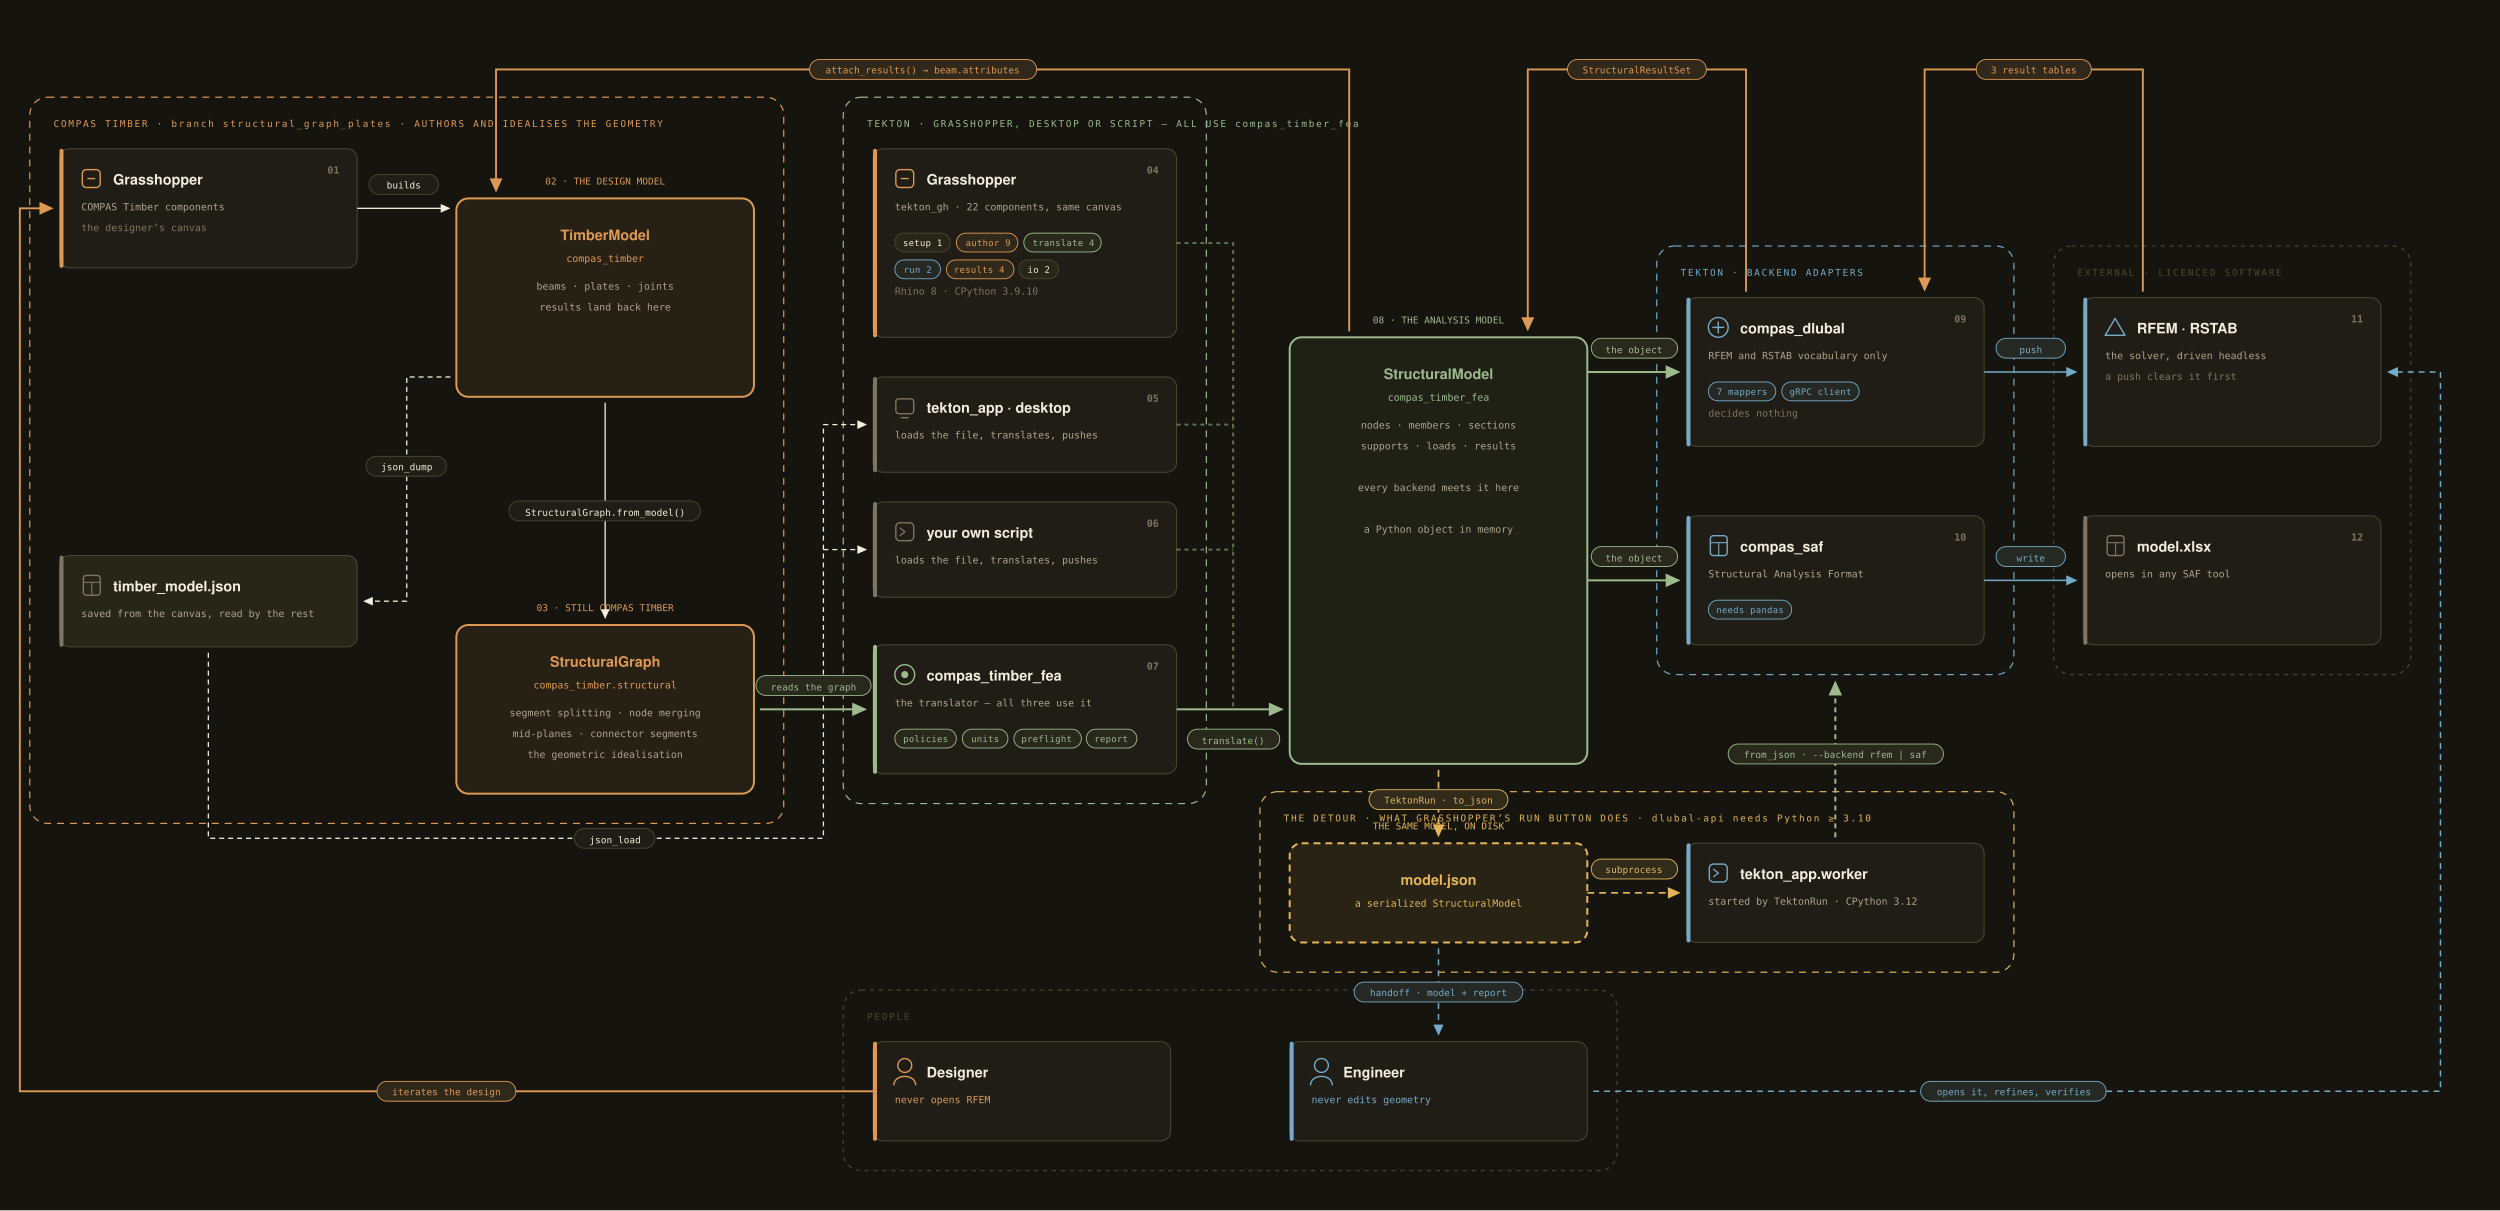
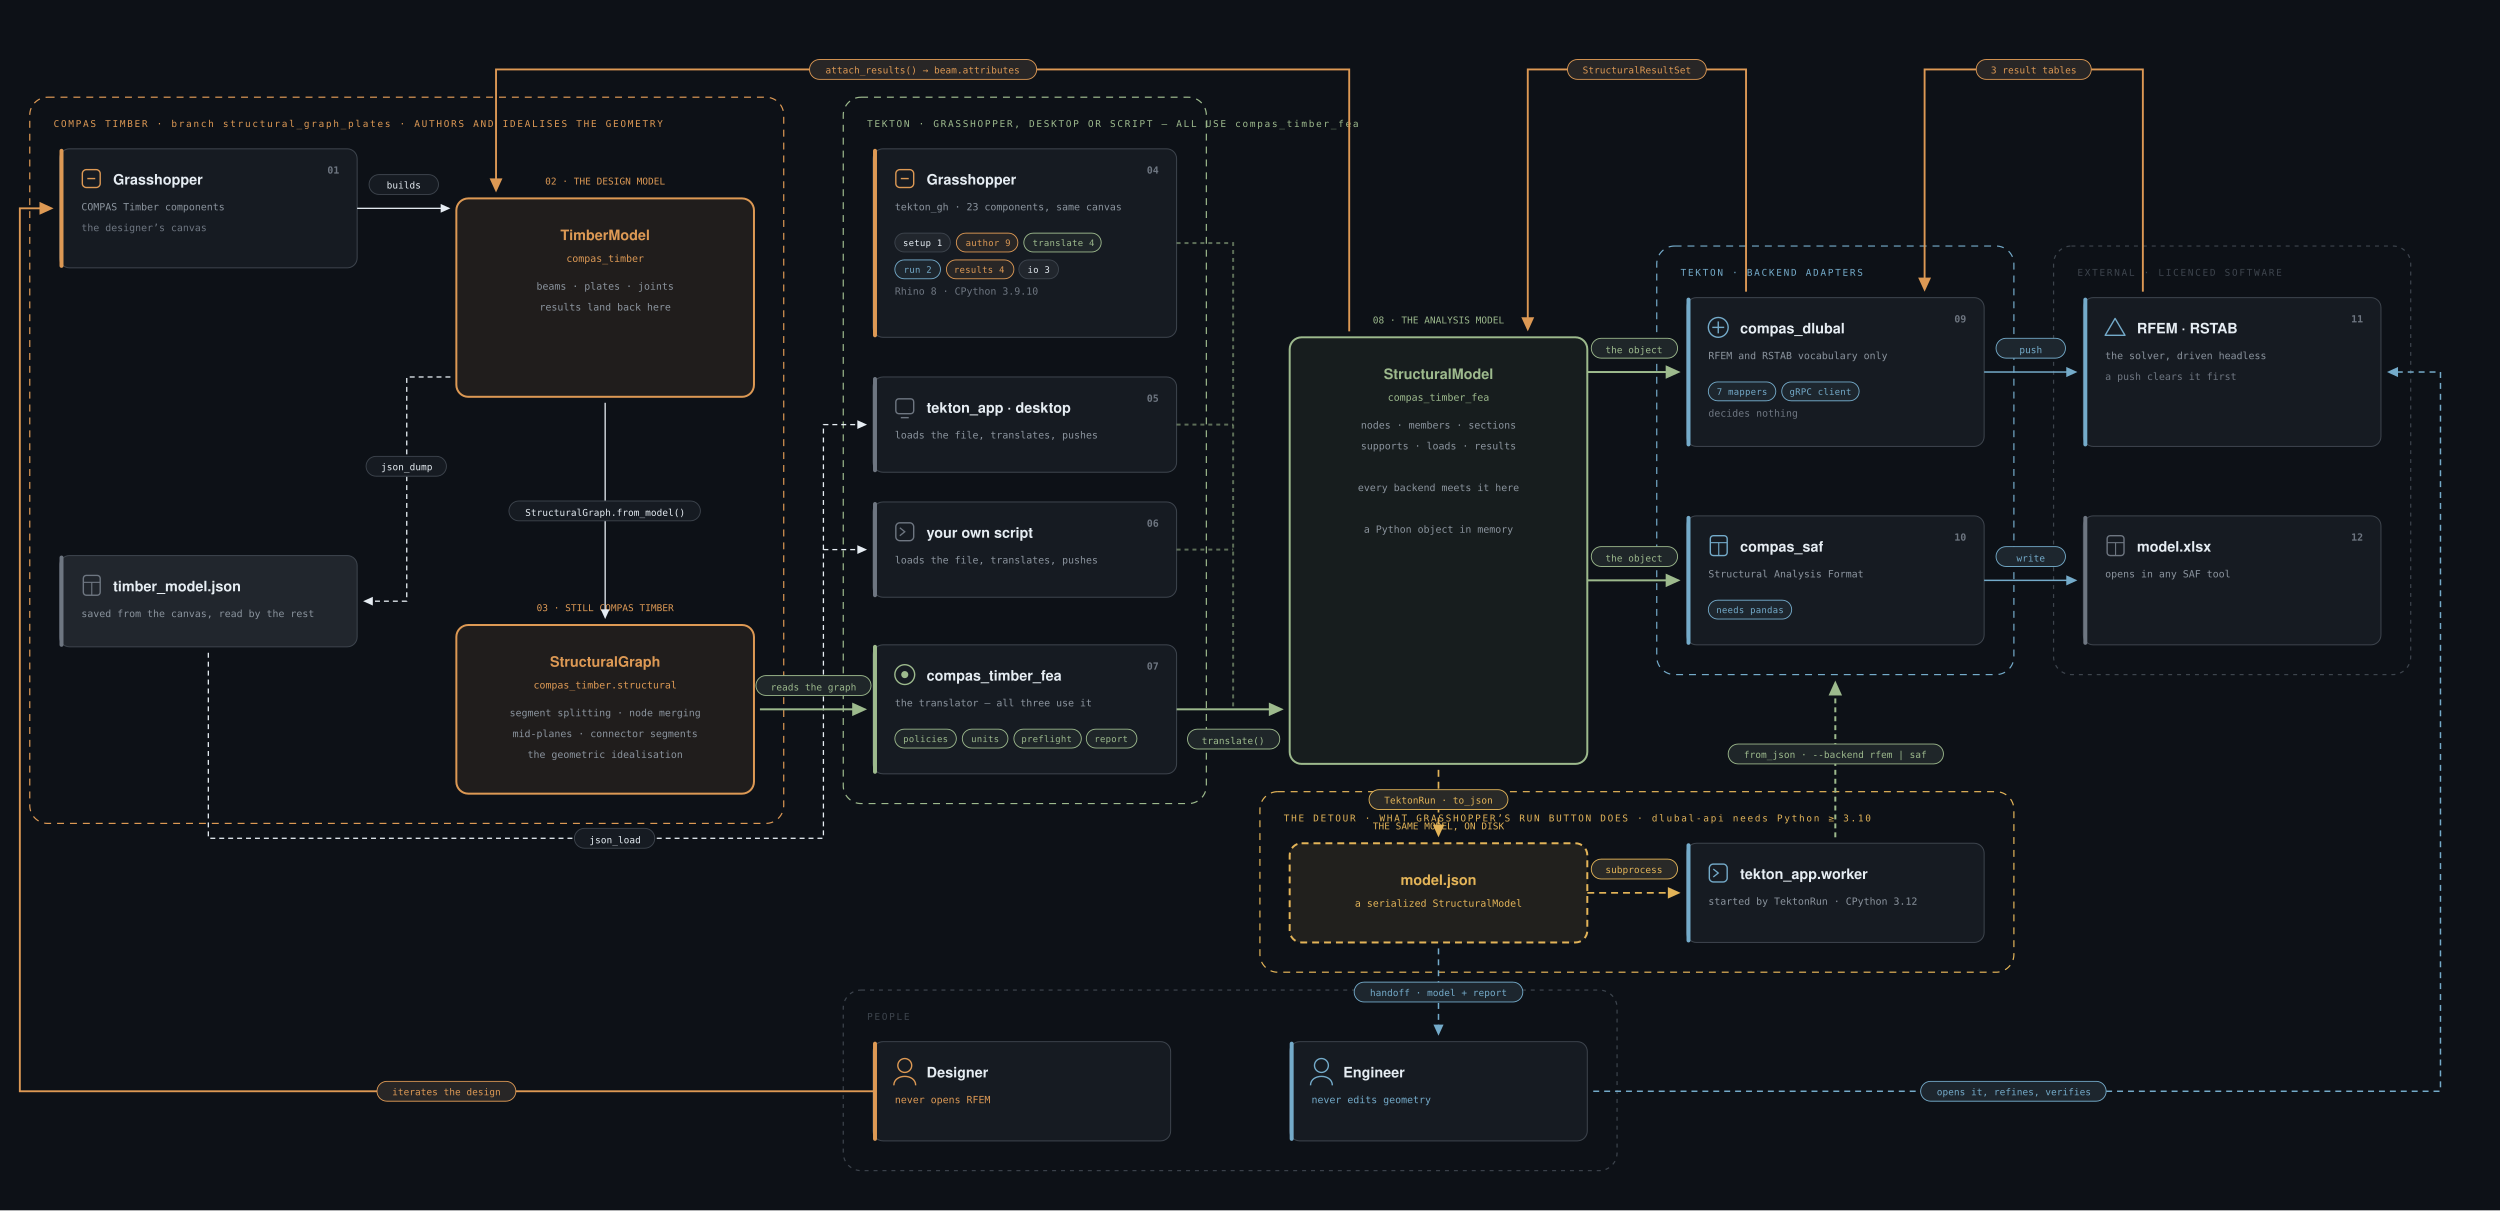
- <svg xmlns="http://www.w3.org/2000/svg" viewBox="0 0 2520 1220" role="img" aria-label="Tekton system map. COMPAS Timber authors the TimberModel and builds the StructuralGraph that idealises the geometry; neither is part of Tekton. Tekton reads that graph and translates it into the neutral StructuralModel, driven identically from Grasshopper, the desktop application or a plain script. From there the model object reaches the Dlubal and SAF adapters directly; only Grasshopper serializes it to JSON so a worker subprocess can call the same adapters. Results return to the neutral model and are attached onto the beams." fill="#f2eddf">
-   <rect x="0" y="0" width="2520" height="1220" fill="#15140e" />
+ <svg xmlns="http://www.w3.org/2000/svg" viewBox="0 0 2520 1220" role="img" aria-label="Tekton system map. COMPAS Timber authors the TimberModel and builds the StructuralGraph that idealises the geometry; neither is part of Tekton. Tekton reads that graph and translates it into the neutral StructuralModel, driven identically from Grasshopper, the desktop application or a plain script. From there the model object reaches the Dlubal and SAF adapters directly; only Grasshopper serializes it to JSON so a worker subprocess can call the same adapters. Results return to the neutral model and are attached onto the beams." fill="#e6edf3">
+   <rect x="0" y="0" width="2520" height="1220" fill="#0d1117" />
  <rect x="30" y="98" width="760" height="732" rx="18" fill="none" stroke="#dd9954" stroke-width="1.2" stroke-dasharray="7 6" />
  <text font-family="IBM Plex Mono, Menlo, monospace" font-size="9.5" letter-spacing="1.7" fill="#dd9954" x="54" y="128">COMPAS TIMBER · branch structural_graph_plates · AUTHORS AND IDEALISES THE GEOMETRY</text>
  <rect x="850" y="98" width="366" height="712" rx="18" fill="none" stroke="#9dba8d" stroke-width="1.2" stroke-dasharray="7 6" />
  <text font-family="IBM Plex Mono, Menlo, monospace" font-size="9.5" letter-spacing="1.7" fill="#9dba8d" x="874" y="128">TEKTON · GRASSHOPPER, DESKTOP OR SCRIPT — ALL USE compas_timber_fea</text>
  <rect x="1670" y="248" width="360" height="432" rx="18" fill="none" stroke="#74abca" stroke-width="1.2" stroke-dasharray="7 6" />
  <text font-family="IBM Plex Mono, Menlo, monospace" font-size="9.5" letter-spacing="1.7" fill="#74abca" x="1694" y="278">TEKTON · BACKEND ADAPTERS</text>
  <rect x="1270" y="798" width="760" height="182" rx="18" fill="none" stroke="#e3b458" stroke-width="1.2" stroke-dasharray="7 6" />
  <text font-family="IBM Plex Mono, Menlo, monospace" font-size="9.5" letter-spacing="1.7" fill="#e3b458" x="1294" y="828">THE DETOUR · WHAT GRASSHOPPER’S RUN BUTTON DOES · dlubal-api needs Python ≥ 3.10</text>
-   <rect x="2070" y="248" width="360" height="432" rx="18" fill="none" stroke="#4b4634" stroke-width="1.2" stroke-dasharray="4 5" />
-   <text font-family="IBM Plex Mono, Menlo, monospace" font-size="9.5" letter-spacing="1.7" fill="#4b4634" x="2094" y="278">EXTERNAL · LICENCED SOFTWARE</text>
-   <rect x="850" y="998" width="780" height="182" rx="18" fill="none" stroke="#4b4634" stroke-width="1.2" stroke-dasharray="4 5" />
-   <text font-family="IBM Plex Mono, Menlo, monospace" font-size="9.5" letter-spacing="1.7" fill="#4b4634" x="874" y="1028">PEOPLE</text>
+   <rect x="2070" y="248" width="360" height="432" rx="18" fill="none" stroke="#3d444d" stroke-width="1.2" stroke-dasharray="4 5" />
+   <text font-family="IBM Plex Mono, Menlo, monospace" font-size="9.5" letter-spacing="1.7" fill="#3d444d" x="2094" y="278">EXTERNAL · LICENCED SOFTWARE</text>
+   <rect x="850" y="998" width="780" height="182" rx="18" fill="none" stroke="#3d444d" stroke-width="1.2" stroke-dasharray="4 5" />
+   <text font-family="IBM Plex Mono, Menlo, monospace" font-size="9.5" letter-spacing="1.7" fill="#3d444d" x="874" y="1028">PEOPLE</text>
  <g>
    <rect x="460" y="200" width="300" height="200" rx="12" fill="#dd995418" stroke="#dd9954" stroke-width="2" />
    <text font-family="IBM Plex Mono, Menlo, monospace" font-size="9.5" letter-spacing=".04" x="610" y="186" text-anchor="middle" fill="#dd9954">02 · THE DESIGN MODEL</text>
    <text font-family="Public Sans, Helvetica, Arial, sans-serif" font-size="14.5" font-weight="700" x="610" y="242" text-anchor="middle" fill="#dd9954">TimberModel</text>
    <text font-family="IBM Plex Mono, Menlo, monospace" font-size="10" fill="#dd9954" x="610" y="264" text-anchor="middle">compas_timber</text>
-     <text font-family="IBM Plex Mono, Menlo, monospace" font-size="10" fill="#ada48d" x="610" y="292" text-anchor="middle">beams · plates · joints</text>
-     <text font-family="IBM Plex Mono, Menlo, monospace" font-size="10" fill="#ada48d" x="610" y="313" text-anchor="middle">results land back here</text>
+     <text font-family="IBM Plex Mono, Menlo, monospace" font-size="10" fill="#8b949e" x="610" y="292" text-anchor="middle">beams · plates · joints</text>
+     <text font-family="IBM Plex Mono, Menlo, monospace" font-size="10" fill="#8b949e" x="610" y="313" text-anchor="middle">results land back here</text>
  </g>
  <g>
    <rect x="460" y="630" width="300" height="170" rx="12" fill="#dd995418" stroke="#dd9954" stroke-width="2" />
    <text font-family="IBM Plex Mono, Menlo, monospace" font-size="9.5" letter-spacing=".04" x="610" y="616" text-anchor="middle" fill="#dd9954">03 · STILL COMPAS TIMBER</text>
    <text font-family="Public Sans, Helvetica, Arial, sans-serif" font-size="14.5" font-weight="700" x="610" y="672" text-anchor="middle" fill="#dd9954">StructuralGraph</text>
    <text font-family="IBM Plex Mono, Menlo, monospace" font-size="10" fill="#dd9954" x="610" y="694" text-anchor="middle">compas_timber.structural</text>
-     <text font-family="IBM Plex Mono, Menlo, monospace" font-size="10" fill="#ada48d" x="610" y="722" text-anchor="middle">segment splitting · node merging</text>
-     <text font-family="IBM Plex Mono, Menlo, monospace" font-size="10" fill="#ada48d" x="610" y="743" text-anchor="middle">mid-planes · connector segments</text>
-     <text font-family="IBM Plex Mono, Menlo, monospace" font-size="10" fill="#ada48d" x="610" y="764" text-anchor="middle">the geometric idealisation</text>
+     <text font-family="IBM Plex Mono, Menlo, monospace" font-size="10" fill="#8b949e" x="610" y="722" text-anchor="middle">segment splitting · node merging</text>
+     <text font-family="IBM Plex Mono, Menlo, monospace" font-size="10" fill="#8b949e" x="610" y="743" text-anchor="middle">mid-planes · connector segments</text>
+     <text font-family="IBM Plex Mono, Menlo, monospace" font-size="10" fill="#8b949e" x="610" y="764" text-anchor="middle">the geometric idealisation</text>
  </g>
  <g>
    <rect x="1300" y="340" width="300" height="430" rx="12" fill="#9dba8d12" stroke="#9dba8d" stroke-width="2" />
    <text font-family="IBM Plex Mono, Menlo, monospace" font-size="9.5" letter-spacing=".04" x="1450" y="326" text-anchor="middle" fill="#9dba8d">08 · THE ANALYSIS MODEL</text>
    <text font-family="Public Sans, Helvetica, Arial, sans-serif" font-size="14.5" font-weight="700" x="1450" y="382" text-anchor="middle" fill="#9dba8d">StructuralModel</text>
    <text font-family="IBM Plex Mono, Menlo, monospace" font-size="10" fill="#9dba8d" x="1450" y="404" text-anchor="middle">compas_timber_fea</text>
-     <text font-family="IBM Plex Mono, Menlo, monospace" font-size="10" fill="#ada48d" x="1450" y="432" text-anchor="middle">nodes · members · sections</text>
-     <text font-family="IBM Plex Mono, Menlo, monospace" font-size="10" fill="#ada48d" x="1450" y="453" text-anchor="middle">supports · loads · results</text>
-     <text font-family="IBM Plex Mono, Menlo, monospace" font-size="10" fill="#ada48d" x="1450" y="474" text-anchor="middle" />
-     <text font-family="IBM Plex Mono, Menlo, monospace" font-size="10" fill="#ada48d" x="1450" y="495" text-anchor="middle">every backend meets it here</text>
-     <text font-family="IBM Plex Mono, Menlo, monospace" font-size="10" fill="#ada48d" x="1450" y="516" text-anchor="middle" />
-     <text font-family="IBM Plex Mono, Menlo, monospace" font-size="10" fill="#ada48d" x="1450" y="537" text-anchor="middle">a Python object in memory</text>
+     <text font-family="IBM Plex Mono, Menlo, monospace" font-size="10" fill="#8b949e" x="1450" y="432" text-anchor="middle">nodes · members · sections</text>
+     <text font-family="IBM Plex Mono, Menlo, monospace" font-size="10" fill="#8b949e" x="1450" y="453" text-anchor="middle">supports · loads · results</text>
+     <text font-family="IBM Plex Mono, Menlo, monospace" font-size="10" fill="#8b949e" x="1450" y="474" text-anchor="middle" />
+     <text font-family="IBM Plex Mono, Menlo, monospace" font-size="10" fill="#8b949e" x="1450" y="495" text-anchor="middle">every backend meets it here</text>
+     <text font-family="IBM Plex Mono, Menlo, monospace" font-size="10" fill="#8b949e" x="1450" y="516" text-anchor="middle" />
+     <text font-family="IBM Plex Mono, Menlo, monospace" font-size="10" fill="#8b949e" x="1450" y="537" text-anchor="middle">a Python object in memory</text>
  </g>
  <g>
    <rect x="1300" y="850" width="300" height="100" rx="12" fill="#e3b45818" stroke="#e3b458" stroke-width="2" stroke-dasharray="7 5" />
    <text font-family="IBM Plex Mono, Menlo, monospace" font-size="9.5" letter-spacing=".04" x="1450" y="836" text-anchor="middle" fill="#e3b458">THE SAME MODEL, ON DISK</text>
    <text font-family="Public Sans, Helvetica, Arial, sans-serif" font-size="14.5" font-weight="700" x="1450" y="892" text-anchor="middle" fill="#e3b458">model.json</text>
    <text font-family="IBM Plex Mono, Menlo, monospace" font-size="10" fill="#e3b458" x="1450" y="914" text-anchor="middle">a serialized StructuralModel</text>
  </g>
  <g>
-     <rect x="60" y="150" width="300" height="120" rx="10" fill="#1f1d16" stroke="#4b4634" stroke-width="1" />
+     <rect x="60" y="150" width="300" height="120" rx="10" fill="#161b22" stroke="#3d444d" stroke-width="1" />
    <rect x="60" y="150" width="4" height="120" rx="2" fill="#dd9954" />
    <rect x="83" y="171" width="18" height="18" rx="4" fill="none" stroke="#dd9954" stroke-width="1.4" />
    <path d="M88 180 L96 180" stroke="#dd9954" stroke-width="1.4" />
    <text font-family="Public Sans, Helvetica, Arial, sans-serif" font-size="14.5" font-weight="700" x="114" y="186">Grasshopper</text>
-     <text font-family="IBM Plex Mono, Menlo, monospace" font-size="10" font-weight="600" fill="#7d7561" x="342" y="175" text-anchor="end">01</text>
-     <text font-family="IBM Plex Mono, Menlo, monospace" font-size="10" fill="#ada48d" x="82" y="212">COMPAS Timber components</text>
-     <text font-family="IBM Plex Mono, Menlo, monospace" font-size="10" fill="#7d7561" x="82" y="233">the designer’s canvas</text>
-   </g>
-   <g>
-     <rect x="60" y="560" width="300" height="92" rx="10" fill="#282619" stroke="#4b4634" stroke-width="1" />
-     <rect x="60" y="560" width="4" height="92" rx="2" fill="#7d7561" />
-     <rect x="84" y="580" width="17" height="20" rx="3" fill="none" stroke="#7d7561" stroke-width="1.4" />
-     <path d="M84 587 L101 587 M92.5 587 L92.5 600" stroke="#7d7561" stroke-width="1.1" />
+     <text font-family="IBM Plex Mono, Menlo, monospace" font-size="10" font-weight="600" fill="#6e7681" x="342" y="175" text-anchor="end">01</text>
+     <text font-family="IBM Plex Mono, Menlo, monospace" font-size="10" fill="#8b949e" x="82" y="212">COMPAS Timber components</text>
+     <text font-family="IBM Plex Mono, Menlo, monospace" font-size="10" fill="#6e7681" x="82" y="233">the designer’s canvas</text>
+   </g>
+   <g>
+     <rect x="60" y="560" width="300" height="92" rx="10" fill="#21262d" stroke="#3d444d" stroke-width="1" />
+     <rect x="60" y="560" width="4" height="92" rx="2" fill="#6e7681" />
+     <rect x="84" y="580" width="17" height="20" rx="3" fill="none" stroke="#6e7681" stroke-width="1.4" />
+     <path d="M84 587 L101 587 M92.5 587 L92.5 600" stroke="#6e7681" stroke-width="1.1" />
    <text font-family="Public Sans, Helvetica, Arial, sans-serif" font-size="14.5" font-weight="700" x="114" y="596">timber_model.json</text>
-     <text font-family="IBM Plex Mono, Menlo, monospace" font-size="10" fill="#ada48d" x="82" y="622">saved from the canvas, read by the rest</text>
-   </g>
-   <g>
-     <rect x="880" y="150" width="306" height="190" rx="10" fill="#1f1d16" stroke="#4b4634" stroke-width="1" />
+     <text font-family="IBM Plex Mono, Menlo, monospace" font-size="10" fill="#8b949e" x="82" y="622">saved from the canvas, read by the rest</text>
+   </g>
+   <g>
+     <rect x="880" y="150" width="306" height="190" rx="10" fill="#161b22" stroke="#3d444d" stroke-width="1" />
    <rect x="880" y="150" width="4" height="190" rx="2" fill="#dd9954" />
    <rect x="903" y="171" width="18" height="18" rx="4" fill="none" stroke="#dd9954" stroke-width="1.4" />
    <path d="M908 180 L916 180" stroke="#dd9954" stroke-width="1.4" />
    <text font-family="Public Sans, Helvetica, Arial, sans-serif" font-size="14.5" font-weight="700" x="934" y="186">Grasshopper</text>
-     <text font-family="IBM Plex Mono, Menlo, monospace" font-size="10" font-weight="600" fill="#7d7561" x="1168" y="175" text-anchor="end">04</text>
-     <text font-family="IBM Plex Mono, Menlo, monospace" font-size="10" fill="#ada48d" x="902" y="212">tekton_gh · 22 components, same canvas</text>
-     <rect x="902" y="235" width="56" height="19" rx="9.5" fill="#1f1d16" />
-     <rect x="902" y="235" width="56" height="19" rx="9.5" fill="#282619" stroke="#4b4634" stroke-width=".9" />
-     <text font-family="IBM Plex Mono, Menlo, monospace" font-size="9" letter-spacing=".27" x="930" y="248" text-anchor="middle" fill="#f2eddf">setup 1</text>
-     <rect x="964" y="235" width="62" height="19" rx="9.5" fill="#1f1d16" />
+     <text font-family="IBM Plex Mono, Menlo, monospace" font-size="10" font-weight="600" fill="#6e7681" x="1168" y="175" text-anchor="end">04</text>
+     <text font-family="IBM Plex Mono, Menlo, monospace" font-size="10" fill="#8b949e" x="902" y="212">tekton_gh · 23 components, same canvas</text>
+     <rect x="902" y="235" width="56" height="19" rx="9.5" fill="#161b22" />
+     <rect x="902" y="235" width="56" height="19" rx="9.5" fill="#21262d" stroke="#3d444d" stroke-width=".9" />
+     <text font-family="IBM Plex Mono, Menlo, monospace" font-size="9" letter-spacing=".27" x="930" y="248" text-anchor="middle" fill="#e6edf3">setup 1</text>
+     <rect x="964" y="235" width="62" height="19" rx="9.5" fill="#161b22" />
    <rect x="964" y="235" width="62" height="19" rx="9.5" fill="#dd995418" stroke="#dd9954" stroke-width=".9" />
    <text font-family="IBM Plex Mono, Menlo, monospace" font-size="9" letter-spacing=".27" x="996" y="248" text-anchor="middle" fill="#dd9954">author 9</text>
-     <rect x="1032" y="235" width="78" height="19" rx="9.5" fill="#1f1d16" />
+     <rect x="1032" y="235" width="78" height="19" rx="9.5" fill="#161b22" />
    <rect x="1032" y="235" width="78" height="19" rx="9.5" fill="#9dba8d12" stroke="#9dba8d" stroke-width=".9" />
    <text font-family="IBM Plex Mono, Menlo, monospace" font-size="9" letter-spacing=".27" x="1072" y="248" text-anchor="middle" fill="#9dba8d">translate 4</text>
-     <rect x="902" y="262" width="46" height="19" rx="9.5" fill="#1f1d16" />
+     <rect x="902" y="262" width="46" height="19" rx="9.5" fill="#161b22" />
    <rect x="902" y="262" width="46" height="19" rx="9.5" fill="#74abca14" stroke="#74abca" stroke-width=".9" />
    <text font-family="IBM Plex Mono, Menlo, monospace" font-size="9" letter-spacing=".27" x="925" y="275" text-anchor="middle" fill="#74abca">run 2</text>
-     <rect x="954" y="262" width="68" height="19" rx="9.5" fill="#1f1d16" />
+     <rect x="954" y="262" width="68" height="19" rx="9.5" fill="#161b22" />
    <rect x="954" y="262" width="68" height="19" rx="9.5" fill="#dd995418" stroke="#dd9954" stroke-width=".9" />
    <text font-family="IBM Plex Mono, Menlo, monospace" font-size="9" letter-spacing=".27" x="987" y="275" text-anchor="middle" fill="#dd9954">results 4</text>
-     <rect x="1027" y="262" width="40" height="19" rx="9.5" fill="#1f1d16" />
-     <rect x="1027" y="262" width="40" height="19" rx="9.5" fill="#282619" stroke="#4b4634" stroke-width=".9" />
-     <text font-family="IBM Plex Mono, Menlo, monospace" font-size="9" letter-spacing=".27" x="1047" y="275" text-anchor="middle" fill="#f2eddf">io 2</text>
-     <text font-family="IBM Plex Mono, Menlo, monospace" font-size="10" fill="#7d7561" x="902" y="297">Rhino 8 · CPython 3.9.10</text>
-   </g>
-   <g>
-     <rect x="880" y="380" width="306" height="96" rx="10" fill="#1f1d16" stroke="#4b4634" stroke-width="1" />
-     <rect x="880" y="380" width="4" height="96" rx="2" fill="#7d7561" />
-     <rect x="903" y="402" width="18" height="15" rx="3" fill="none" stroke="#7d7561" stroke-width="1.4" />
-     <path d="M908 421 L916 421" stroke="#7d7561" stroke-width="1.4" />
+     <rect x="1027" y="262" width="40" height="19" rx="9.5" fill="#161b22" />
+     <rect x="1027" y="262" width="40" height="19" rx="9.5" fill="#21262d" stroke="#3d444d" stroke-width=".9" />
+     <text font-family="IBM Plex Mono, Menlo, monospace" font-size="9" letter-spacing=".27" x="1047" y="275" text-anchor="middle" fill="#e6edf3">io 3</text>
+     <text font-family="IBM Plex Mono, Menlo, monospace" font-size="10" fill="#6e7681" x="902" y="297">Rhino 8 · CPython 3.9.10</text>
+   </g>
+   <g>
+     <rect x="880" y="380" width="306" height="96" rx="10" fill="#161b22" stroke="#3d444d" stroke-width="1" />
+     <rect x="880" y="380" width="4" height="96" rx="2" fill="#6e7681" />
+     <rect x="903" y="402" width="18" height="15" rx="3" fill="none" stroke="#6e7681" stroke-width="1.4" />
+     <path d="M908 421 L916 421" stroke="#6e7681" stroke-width="1.4" />
    <text font-family="Public Sans, Helvetica, Arial, sans-serif" font-size="14.5" font-weight="700" x="934" y="416">tekton_app · desktop</text>
-     <text font-family="IBM Plex Mono, Menlo, monospace" font-size="10" font-weight="600" fill="#7d7561" x="1168" y="405" text-anchor="end">05</text>
-     <text font-family="IBM Plex Mono, Menlo, monospace" font-size="10" fill="#ada48d" x="902" y="442">loads the file, translates, pushes</text>
-   </g>
-   <g>
-     <rect x="880" y="506" width="306" height="96" rx="10" fill="#1f1d16" stroke="#4b4634" stroke-width="1" />
-     <rect x="880" y="506" width="4" height="96" rx="2" fill="#7d7561" />
-     <rect x="903" y="527" width="18" height="18" rx="4" fill="none" stroke="#7d7561" stroke-width="1.4" />
-     <path d="M907 532 L912 536 L907 540" fill="none" stroke="#7d7561" stroke-width="1.3" />
+     <text font-family="IBM Plex Mono, Menlo, monospace" font-size="10" font-weight="600" fill="#6e7681" x="1168" y="405" text-anchor="end">05</text>
+     <text font-family="IBM Plex Mono, Menlo, monospace" font-size="10" fill="#8b949e" x="902" y="442">loads the file, translates, pushes</text>
+   </g>
+   <g>
+     <rect x="880" y="506" width="306" height="96" rx="10" fill="#161b22" stroke="#3d444d" stroke-width="1" />
+     <rect x="880" y="506" width="4" height="96" rx="2" fill="#6e7681" />
+     <rect x="903" y="527" width="18" height="18" rx="4" fill="none" stroke="#6e7681" stroke-width="1.4" />
+     <path d="M907 532 L912 536 L907 540" fill="none" stroke="#6e7681" stroke-width="1.3" />
    <text font-family="Public Sans, Helvetica, Arial, sans-serif" font-size="14.5" font-weight="700" x="934" y="542">your own script</text>
-     <text font-family="IBM Plex Mono, Menlo, monospace" font-size="10" font-weight="600" fill="#7d7561" x="1168" y="531" text-anchor="end">06</text>
-     <text font-family="IBM Plex Mono, Menlo, monospace" font-size="10" fill="#ada48d" x="902" y="568">loads the file, translates, pushes</text>
-   </g>
-   <g>
-     <rect x="880" y="650" width="306" height="130" rx="10" fill="#1f1d16" stroke="#4b4634" stroke-width="1" />
+     <text font-family="IBM Plex Mono, Menlo, monospace" font-size="10" font-weight="600" fill="#6e7681" x="1168" y="531" text-anchor="end">06</text>
+     <text font-family="IBM Plex Mono, Menlo, monospace" font-size="10" fill="#8b949e" x="902" y="568">loads the file, translates, pushes</text>
+   </g>
+   <g>
+     <rect x="880" y="650" width="306" height="130" rx="10" fill="#161b22" stroke="#3d444d" stroke-width="1" />
    <rect x="880" y="650" width="4" height="130" rx="2" fill="#9dba8d" />
    <circle cx="912" cy="680" r="10" fill="none" stroke="#9dba8d" stroke-width="1.4" />
    <circle cx="912" cy="680" r="3.6" fill="#9dba8d" />
    <text font-family="Public Sans, Helvetica, Arial, sans-serif" font-size="14.5" font-weight="700" x="934" y="686">compas_timber_fea</text>
-     <text font-family="IBM Plex Mono, Menlo, monospace" font-size="10" font-weight="600" fill="#7d7561" x="1168" y="675" text-anchor="end">07</text>
-     <text font-family="IBM Plex Mono, Menlo, monospace" font-size="10" fill="#ada48d" x="902" y="712">the translator — all three use it</text>
-     <rect x="902" y="735" width="62" height="19" rx="9.5" fill="#1f1d16" />
+     <text font-family="IBM Plex Mono, Menlo, monospace" font-size="10" font-weight="600" fill="#6e7681" x="1168" y="675" text-anchor="end">07</text>
+     <text font-family="IBM Plex Mono, Menlo, monospace" font-size="10" fill="#8b949e" x="902" y="712">the translator — all three use it</text>
+     <rect x="902" y="735" width="62" height="19" rx="9.5" fill="#161b22" />
    <rect x="902" y="735" width="62" height="19" rx="9.5" fill="#9dba8d12" stroke="#9dba8d" stroke-width=".9" />
    <text font-family="IBM Plex Mono, Menlo, monospace" font-size="9" letter-spacing=".27" x="933" y="748" text-anchor="middle" fill="#9dba8d">policies</text>
-     <rect x="970" y="735" width="46" height="19" rx="9.5" fill="#1f1d16" />
+     <rect x="970" y="735" width="46" height="19" rx="9.5" fill="#161b22" />
    <rect x="970" y="735" width="46" height="19" rx="9.5" fill="#9dba8d12" stroke="#9dba8d" stroke-width=".9" />
    <text font-family="IBM Plex Mono, Menlo, monospace" font-size="9" letter-spacing=".27" x="993" y="748" text-anchor="middle" fill="#9dba8d">units</text>
-     <rect x="1022" y="735" width="68" height="19" rx="9.5" fill="#1f1d16" />
+     <rect x="1022" y="735" width="68" height="19" rx="9.5" fill="#161b22" />
    <rect x="1022" y="735" width="68" height="19" rx="9.5" fill="#9dba8d12" stroke="#9dba8d" stroke-width=".9" />
    <text font-family="IBM Plex Mono, Menlo, monospace" font-size="9" letter-spacing=".27" x="1055" y="748" text-anchor="middle" fill="#9dba8d">preflight</text>
-     <rect x="1095" y="735" width="51" height="19" rx="9.5" fill="#1f1d16" />
+     <rect x="1095" y="735" width="51" height="19" rx="9.5" fill="#161b22" />
    <rect x="1095" y="735" width="51" height="19" rx="9.5" fill="#9dba8d12" stroke="#9dba8d" stroke-width=".9" />
    <text font-family="IBM Plex Mono, Menlo, monospace" font-size="9" letter-spacing=".27" x="1120" y="748" text-anchor="middle" fill="#9dba8d">report</text>
  </g>
  <g>
-     <rect x="1700" y="300" width="300" height="150" rx="10" fill="#1f1d16" stroke="#4b4634" stroke-width="1" />
+     <rect x="1700" y="300" width="300" height="150" rx="10" fill="#161b22" stroke="#3d444d" stroke-width="1" />
    <rect x="1700" y="300" width="4" height="150" rx="2" fill="#74abca" />
    <circle cx="1732" cy="330" r="10" fill="none" stroke="#74abca" stroke-width="1.4" />
    <path d="M1726 330 L1738 330 M1732 324 L1732 336" stroke="#74abca" stroke-width="1.4" />
    <text font-family="Public Sans, Helvetica, Arial, sans-serif" font-size="14.5" font-weight="700" x="1754" y="336">compas_dlubal</text>
-     <text font-family="IBM Plex Mono, Menlo, monospace" font-size="10" font-weight="600" fill="#7d7561" x="1982" y="325" text-anchor="end">09</text>
-     <text font-family="IBM Plex Mono, Menlo, monospace" font-size="10" fill="#ada48d" x="1722" y="362">RFEM and RSTAB vocabulary only</text>
-     <rect x="1722" y="385" width="68" height="19" rx="9.5" fill="#1f1d16" />
+     <text font-family="IBM Plex Mono, Menlo, monospace" font-size="10" font-weight="600" fill="#6e7681" x="1982" y="325" text-anchor="end">09</text>
+     <text font-family="IBM Plex Mono, Menlo, monospace" font-size="10" fill="#8b949e" x="1722" y="362">RFEM and RSTAB vocabulary only</text>
+     <rect x="1722" y="385" width="68" height="19" rx="9.5" fill="#161b22" />
    <rect x="1722" y="385" width="68" height="19" rx="9.5" fill="#74abca14" stroke="#74abca" stroke-width=".9" />
    <text font-family="IBM Plex Mono, Menlo, monospace" font-size="9" letter-spacing=".27" x="1756" y="398" text-anchor="middle" fill="#74abca">7 mappers</text>
-     <rect x="1796" y="385" width="78" height="19" rx="9.5" fill="#1f1d16" />
+     <rect x="1796" y="385" width="78" height="19" rx="9.5" fill="#161b22" />
    <rect x="1796" y="385" width="78" height="19" rx="9.5" fill="#74abca14" stroke="#74abca" stroke-width=".9" />
    <text font-family="IBM Plex Mono, Menlo, monospace" font-size="9" letter-spacing=".27" x="1835" y="398" text-anchor="middle" fill="#74abca">gRPC client</text>
-     <text font-family="IBM Plex Mono, Menlo, monospace" font-size="10" fill="#7d7561" x="1722" y="420">decides nothing</text>
-   </g>
-   <g>
-     <rect x="1700" y="520" width="300" height="130" rx="10" fill="#1f1d16" stroke="#4b4634" stroke-width="1" />
+     <text font-family="IBM Plex Mono, Menlo, monospace" font-size="10" fill="#6e7681" x="1722" y="420">decides nothing</text>
+   </g>
+   <g>
+     <rect x="1700" y="520" width="300" height="130" rx="10" fill="#161b22" stroke="#3d444d" stroke-width="1" />
    <rect x="1700" y="520" width="4" height="130" rx="2" fill="#74abca" />
    <rect x="1724" y="540" width="17" height="20" rx="3" fill="none" stroke="#74abca" stroke-width="1.4" />
    <path d="M1724 547 L1741 547 M1732.5 547 L1732.5 560" stroke="#74abca" stroke-width="1.1" />
    <text font-family="Public Sans, Helvetica, Arial, sans-serif" font-size="14.5" font-weight="700" x="1754" y="556">compas_saf</text>
-     <text font-family="IBM Plex Mono, Menlo, monospace" font-size="10" font-weight="600" fill="#7d7561" x="1982" y="545" text-anchor="end">10</text>
-     <text font-family="IBM Plex Mono, Menlo, monospace" font-size="10" fill="#ada48d" x="1722" y="582">Structural Analysis Format</text>
-     <rect x="1722" y="605" width="84" height="19" rx="9.5" fill="#1f1d16" />
+     <text font-family="IBM Plex Mono, Menlo, monospace" font-size="10" font-weight="600" fill="#6e7681" x="1982" y="545" text-anchor="end">10</text>
+     <text font-family="IBM Plex Mono, Menlo, monospace" font-size="10" fill="#8b949e" x="1722" y="582">Structural Analysis Format</text>
+     <rect x="1722" y="605" width="84" height="19" rx="9.5" fill="#161b22" />
    <rect x="1722" y="605" width="84" height="19" rx="9.5" fill="#74abca14" stroke="#74abca" stroke-width=".9" />
    <text font-family="IBM Plex Mono, Menlo, monospace" font-size="9" letter-spacing=".27" x="1764" y="618" text-anchor="middle" fill="#74abca">needs pandas</text>
  </g>
  <g>
-     <rect x="2100" y="300" width="300" height="150" rx="10" fill="#1f1d16" stroke="#4b4634" stroke-width="1" />
+     <rect x="2100" y="300" width="300" height="150" rx="10" fill="#161b22" stroke="#3d444d" stroke-width="1" />
    <rect x="2100" y="300" width="4" height="150" rx="2" fill="#74abca" />
    <path d="M2122 338 L2132 321 L2142 338 Z" fill="none" stroke="#74abca" stroke-width="1.4" stroke-linejoin="round" />
    <text font-family="Public Sans, Helvetica, Arial, sans-serif" font-size="14.5" font-weight="700" x="2154" y="336">RFEM · RSTAB</text>
-     <text font-family="IBM Plex Mono, Menlo, monospace" font-size="10" font-weight="600" fill="#7d7561" x="2382" y="325" text-anchor="end">11</text>
-     <text font-family="IBM Plex Mono, Menlo, monospace" font-size="10" fill="#ada48d" x="2122" y="362">the solver, driven headless</text>
-     <text font-family="IBM Plex Mono, Menlo, monospace" font-size="10" fill="#7d7561" x="2122" y="383">a push clears it first</text>
-   </g>
-   <g>
-     <rect x="2100" y="520" width="300" height="130" rx="10" fill="#1f1d16" stroke="#4b4634" stroke-width="1" />
-     <rect x="2100" y="520" width="4" height="130" rx="2" fill="#7d7561" />
-     <rect x="2124" y="540" width="17" height="20" rx="3" fill="none" stroke="#7d7561" stroke-width="1.4" />
-     <path d="M2124 547 L2141 547 M2132.5 547 L2132.5 560" stroke="#7d7561" stroke-width="1.1" />
+     <text font-family="IBM Plex Mono, Menlo, monospace" font-size="10" font-weight="600" fill="#6e7681" x="2382" y="325" text-anchor="end">11</text>
+     <text font-family="IBM Plex Mono, Menlo, monospace" font-size="10" fill="#8b949e" x="2122" y="362">the solver, driven headless</text>
+     <text font-family="IBM Plex Mono, Menlo, monospace" font-size="10" fill="#6e7681" x="2122" y="383">a push clears it first</text>
+   </g>
+   <g>
+     <rect x="2100" y="520" width="300" height="130" rx="10" fill="#161b22" stroke="#3d444d" stroke-width="1" />
+     <rect x="2100" y="520" width="4" height="130" rx="2" fill="#6e7681" />
+     <rect x="2124" y="540" width="17" height="20" rx="3" fill="none" stroke="#6e7681" stroke-width="1.4" />
+     <path d="M2124 547 L2141 547 M2132.5 547 L2132.5 560" stroke="#6e7681" stroke-width="1.1" />
    <text font-family="Public Sans, Helvetica, Arial, sans-serif" font-size="14.5" font-weight="700" x="2154" y="556">model.xlsx</text>
-     <text font-family="IBM Plex Mono, Menlo, monospace" font-size="10" font-weight="600" fill="#7d7561" x="2382" y="545" text-anchor="end">12</text>
-     <text font-family="IBM Plex Mono, Menlo, monospace" font-size="10" fill="#ada48d" x="2122" y="582">opens in any SAF tool</text>
-   </g>
-   <g>
-     <rect x="1700" y="850" width="300" height="100" rx="10" fill="#1f1d16" stroke="#4b4634" stroke-width="1" />
+     <text font-family="IBM Plex Mono, Menlo, monospace" font-size="10" font-weight="600" fill="#6e7681" x="2382" y="545" text-anchor="end">12</text>
+     <text font-family="IBM Plex Mono, Menlo, monospace" font-size="10" fill="#8b949e" x="2122" y="582">opens in any SAF tool</text>
+   </g>
+   <g>
+     <rect x="1700" y="850" width="300" height="100" rx="10" fill="#161b22" stroke="#3d444d" stroke-width="1" />
    <rect x="1700" y="850" width="4" height="100" rx="2" fill="#74abca" />
    <rect x="1723" y="871" width="18" height="18" rx="4" fill="none" stroke="#74abca" stroke-width="1.4" />
    <path d="M1727 876 L1732 880 L1727 884" fill="none" stroke="#74abca" stroke-width="1.3" />
    <text font-family="Public Sans, Helvetica, Arial, sans-serif" font-size="14.5" font-weight="700" x="1754" y="886">tekton_app.worker</text>
-     <text font-family="IBM Plex Mono, Menlo, monospace" font-size="10" fill="#ada48d" x="1722" y="912">started by TektonRun · CPython 3.12</text>
-   </g>
-   <g>
-     <rect x="880" y="1050" width="300" height="100" rx="10" fill="#1f1d16" stroke="#4b4634" stroke-width="1" />
+     <text font-family="IBM Plex Mono, Menlo, monospace" font-size="10" fill="#8b949e" x="1722" y="912">started by TektonRun · CPython 3.12</text>
+   </g>
+   <g>
+     <rect x="880" y="1050" width="300" height="100" rx="10" fill="#161b22" stroke="#3d444d" stroke-width="1" />
    <rect x="880" y="1050" width="4" height="100" rx="2" fill="#dd9954" />
    <circle cx="912" cy="1074" r="7" fill="none" stroke="#dd9954" stroke-width="1.4" />
    <path d="M901 1094 C901 1082, 923 1082, 923 1094" fill="none" stroke="#dd9954" stroke-width="1.4" />
    <text font-family="Public Sans, Helvetica, Arial, sans-serif" font-size="14.5" font-weight="700" x="934" y="1086">Designer</text>
    <text font-family="IBM Plex Mono, Menlo, monospace" font-size="10" fill="#dd9954" x="902" y="1112">never opens RFEM</text>
  </g>
  <g>
-     <rect x="1300" y="1050" width="300" height="100" rx="10" fill="#1f1d16" stroke="#4b4634" stroke-width="1" />
+     <rect x="1300" y="1050" width="300" height="100" rx="10" fill="#161b22" stroke="#3d444d" stroke-width="1" />
    <rect x="1300" y="1050" width="4" height="100" rx="2" fill="#74abca" />
    <circle cx="1332" cy="1074" r="7" fill="none" stroke="#74abca" stroke-width="1.4" />
    <path d="M1321 1094 C1321 1082, 1343 1082, 1343 1094" fill="none" stroke="#74abca" stroke-width="1.4" />
    <text font-family="Public Sans, Helvetica, Arial, sans-serif" font-size="14.5" font-weight="700" x="1354" y="1086">Engineer</text>
    <text font-family="IBM Plex Mono, Menlo, monospace" font-size="10" fill="#74abca" x="1322" y="1112">never edits geometry</text>
  </g>
-   <g stroke="#f2eddf" stroke-width="1.3" fill="none">
+   <g stroke="#e6edf3" stroke-width="1.3" fill="none">
    <path d="M360.0 210.0 L445.2 210.0" />
  </g>
-   <polygon points="454.0,210.0 444.2,214.4 444.2,205.6" fill="#f2eddf" stroke="none" />
-   <g stroke="#f2eddf" stroke-width="1.3" fill="none" stroke-dasharray="5 4">
+   <polygon points="454.0,210.0 444.2,214.4 444.2,205.6" fill="#e6edf3" stroke="none" />
+   <g stroke="#e6edf3" stroke-width="1.3" fill="none" stroke-dasharray="5 4">
    <path d="M454.0 380.0 L410.0 380.0 L410.0 606.0 L374.8 606.0" />
  </g>
-   <polygon points="366.0,606.0 375.8,601.6 375.8,610.4" fill="#f2eddf" stroke="none" />
-   <g stroke="#f2eddf" stroke-width="1.3" fill="none">
+   <polygon points="366.0,606.0 375.8,601.6 375.8,610.4" fill="#e6edf3" stroke="none" />
+   <g stroke="#e6edf3" stroke-width="1.3" fill="none">
    <path d="M610.0 406.0 L610.0 615.2" />
  </g>
-   <polygon points="610.0,624.0 605.6,614.2 614.4,614.2" fill="#f2eddf" stroke="none" />
-   <g stroke="#f2eddf" stroke-width="1.3" fill="none" stroke-dasharray="5 4">
+   <polygon points="610.0,624.0 605.6,614.2 614.4,614.2" fill="#e6edf3" stroke="none" />
+   <g stroke="#e6edf3" stroke-width="1.3" fill="none" stroke-dasharray="5 4">
    <path d="M210.0 658.0 L210.0 845.0 L830.0 845.0 L830.0 554.0 L865.2 554.0" />
  </g>
-   <polygon points="874.0,554.0 864.2,558.4 864.2,549.6" fill="#f2eddf" stroke="none" />
-   <g stroke="#f2eddf" stroke-width="1.3" fill="none" stroke-dasharray="5 4">
+   <polygon points="874.0,554.0 864.2,558.4 864.2,549.6" fill="#e6edf3" stroke="none" />
+   <g stroke="#e6edf3" stroke-width="1.3" fill="none" stroke-dasharray="5 4">
    <path d="M830.0 554.0 L830.0 428.0 L865.2 428.0" />
  </g>
-   <polygon points="874.0,428.0 864.2,432.4 864.2,423.6" fill="#f2eddf" stroke="none" />
+   <polygon points="874.0,428.0 864.2,432.4 864.2,423.6" fill="#e6edf3" stroke="none" />
  <g stroke="#9dba8d" stroke-width="2" fill="none">
    <path d="M766.0 715.0 L860.5 715.0" />
  </g>
  <polygon points="874.0,715.0 859.0,721.8 859.0,708.2" fill="#9dba8d" stroke="none" />
  <g stroke="#9dba8d" stroke-width="2" fill="none" stroke-dasharray="4 4" opacity=".55">
    <path d="M1186 245 L1243 245 L1243 715" />
  </g>
  <g stroke="#9dba8d" stroke-width="2" fill="none" stroke-dasharray="4 4" opacity=".55">
    <path d="M1186 428 L1243 428" />
  </g>
  <g stroke="#9dba8d" stroke-width="2" fill="none" stroke-dasharray="4 4" opacity=".55">
    <path d="M1186 554 L1243 554" />
  </g>
  <g stroke="#9dba8d" stroke-width="2" fill="none">
    <path d="M1186.0 715.0 L1280.5 715.0" />
  </g>
  <polygon points="1294.0,715.0 1279.0,721.8 1279.0,708.2" fill="#9dba8d" stroke="none" />
  <g stroke="#9dba8d" stroke-width="2" fill="none">
    <path d="M1600.0 375.0 L1680.5 375.0" />
  </g>
  <polygon points="1694.0,375.0 1679.0,381.8 1679.0,368.2" fill="#9dba8d" stroke="none" />
  <g stroke="#9dba8d" stroke-width="2" fill="none">
    <path d="M1600.0 585.0 L1680.5 585.0" />
  </g>
  <polygon points="1694.0,585.0 1679.0,591.8 1679.0,578.2" fill="#9dba8d" stroke="none" />
  <g stroke="#74abca" stroke-width="1.5" fill="none">
    <path d="M2000.0 375.0 L2083.9 375.0" />
  </g>
  <polygon points="2094.0,375.0 2082.8,380.1 2082.8,369.9" fill="#74abca" stroke="none" />
  <g stroke="#74abca" stroke-width="1.5" fill="none">
    <path d="M2000.0 585.0 L2083.9 585.0" />
  </g>
  <polygon points="2094.0,585.0 2082.8,590.1 2082.8,579.9" fill="#74abca" stroke="none" />
  <g stroke="#dd9954" stroke-width="1.9" fill="none">
    <path d="M2160.0 294.0 L2160.0 70.0 L1940.0 70.0 L1940.0 281.2" />
  </g>
  <polygon points="1940.0,294.0 1933.5,279.8 1946.5,279.8" fill="#dd9954" stroke="none" />
  <g stroke="#dd9954" stroke-width="1.9" fill="none">
    <path d="M1760.0 294.0 L1760.0 70.0 L1540.0 70.0 L1540.0 321.2" />
  </g>
  <polygon points="1540.0,334.0 1533.5,319.8 1546.5,319.8" fill="#dd9954" stroke="none" />
  <g stroke="#dd9954" stroke-width="1.9" fill="none">
    <path d="M1360.0 334.0 L1360.0 70.0 L500.0 70.0 L500.0 181.2" />
  </g>
  <polygon points="500.0,194.0 493.5,179.8 506.5,179.8" fill="#dd9954" stroke="none" />
  <g stroke="#e3b458" stroke-width="1.7" fill="none" stroke-dasharray="7 5">
    <path d="M1450.0 776.0 L1450.0 832.5" />
  </g>
  <polygon points="1450.0,844.0 1444.2,831.2 1455.8,831.2" fill="#e3b458" stroke="none" />
  <g stroke="#e3b458" stroke-width="1.7" fill="none" stroke-dasharray="7 5">
    <path d="M1600.0 900.0 L1682.5 900.0" />
  </g>
  <polygon points="1694.0,900.0 1681.2,905.8 1681.2,894.2" fill="#e3b458" stroke="none" />
  <g stroke="#9dba8d" stroke-width="2" fill="none" stroke-dasharray="5 4">
    <path d="M1850.0 844.0 L1850.0 699.5" />
  </g>
  <polygon points="1850.0,686.0 1856.8,701.0 1843.2,701.0" fill="#9dba8d" stroke="none" />
  <g stroke="#dd9954" stroke-width="1.9" fill="none">
    <path d="M880.0 1100.0 L20.0 1100.0 L20.0 210.0 L41.2 210.0" />
  </g>
  <polygon points="54.0,210.0 39.8,216.5 39.8,203.5" fill="#dd9954" stroke="none" />
  <g stroke="#74abca" stroke-width="1.5" fill="none" stroke-dasharray="6 5">
    <path d="M1450.0 956.0 L1450.0 1033.9" />
  </g>
  <polygon points="1450.0,1044.0 1444.9,1032.8 1455.1,1032.8" fill="#74abca" stroke="none" />
  <g stroke="#74abca" stroke-width="1.5" fill="none" stroke-dasharray="6 5">
    <path d="M1606.0 1100.0 L2460.0 1100.0 L2460.0 375.0 L2416.1 375.0" />
  </g>
  <polygon points="2406.0,375.0 2417.2,369.9 2417.2,380.1" fill="#74abca" stroke="none" />
  <g>
-     <rect x="372" y="176" width="70" height="20" rx="10" fill="#1f1d16" />
-     <rect x="372" y="176" width="70" height="20" rx="10" fill="#1f1d16" stroke="#4b4634" stroke-width=".9" />
-     <text font-family="IBM Plex Mono, Menlo, monospace" font-size="9.5" letter-spacing=".04" x="407" y="190" text-anchor="middle" fill="#f2eddf">builds</text>
-   </g>
-   <g>
-     <rect x="369" y="460" width="81" height="20" rx="10" fill="#1f1d16" />
-     <rect x="369" y="460" width="81" height="20" rx="10" fill="#1f1d16" stroke="#4b4634" stroke-width=".9" />
-     <text font-family="IBM Plex Mono, Menlo, monospace" font-size="9.5" letter-spacing=".04" x="410" y="474" text-anchor="middle" fill="#f2eddf">json_dump</text>
-   </g>
-   <g>
-     <rect x="513" y="505" width="193" height="20" rx="10" fill="#1f1d16" />
-     <rect x="513" y="505" width="193" height="20" rx="10" fill="#1f1d16" stroke="#4b4634" stroke-width=".9" />
-     <text font-family="IBM Plex Mono, Menlo, monospace" font-size="9.5" letter-spacing=".04" x="610" y="520" text-anchor="middle" fill="#f2eddf">StructuralGraph.from_model()</text>
-   </g>
-   <g>
-     <rect x="579" y="835" width="81" height="20" rx="10" fill="#1f1d16" />
-     <rect x="579" y="835" width="81" height="20" rx="10" fill="#1f1d16" stroke="#4b4634" stroke-width=".9" />
-     <text font-family="IBM Plex Mono, Menlo, monospace" font-size="9.5" letter-spacing=".04" x="620" y="850" text-anchor="middle" fill="#f2eddf">json_load</text>
-   </g>
-   <g>
-     <rect x="762" y="681" width="116" height="20" rx="10" fill="#1f1d16" />
+     <rect x="372" y="176" width="70" height="20" rx="10" fill="#161b22" />
+     <rect x="372" y="176" width="70" height="20" rx="10" fill="#161b22" stroke="#3d444d" stroke-width=".9" />
+     <text font-family="IBM Plex Mono, Menlo, monospace" font-size="9.5" letter-spacing=".04" x="407" y="190" text-anchor="middle" fill="#e6edf3">builds</text>
+   </g>
+   <g>
+     <rect x="369" y="460" width="81" height="20" rx="10" fill="#161b22" />
+     <rect x="369" y="460" width="81" height="20" rx="10" fill="#161b22" stroke="#3d444d" stroke-width=".9" />
+     <text font-family="IBM Plex Mono, Menlo, monospace" font-size="9.5" letter-spacing=".04" x="410" y="474" text-anchor="middle" fill="#e6edf3">json_dump</text>
+   </g>
+   <g>
+     <rect x="513" y="505" width="193" height="20" rx="10" fill="#161b22" />
+     <rect x="513" y="505" width="193" height="20" rx="10" fill="#161b22" stroke="#3d444d" stroke-width=".9" />
+     <text font-family="IBM Plex Mono, Menlo, monospace" font-size="9.5" letter-spacing=".04" x="610" y="520" text-anchor="middle" fill="#e6edf3">StructuralGraph.from_model()</text>
+   </g>
+   <g>
+     <rect x="579" y="835" width="81" height="20" rx="10" fill="#161b22" />
+     <rect x="579" y="835" width="81" height="20" rx="10" fill="#161b22" stroke="#3d444d" stroke-width=".9" />
+     <text font-family="IBM Plex Mono, Menlo, monospace" font-size="9.5" letter-spacing=".04" x="620" y="850" text-anchor="middle" fill="#e6edf3">json_load</text>
+   </g>
+   <g>
+     <rect x="762" y="681" width="116" height="20" rx="10" fill="#161b22" />
    <rect x="762" y="681" width="116" height="20" rx="10" fill="#9dba8d12" stroke="#9dba8d" stroke-width=".9" />
    <text font-family="IBM Plex Mono, Menlo, monospace" font-size="9.5" letter-spacing=".04" x="820" y="696" text-anchor="middle" fill="#9dba8d">reads the graph</text>
  </g>
  <g>
-     <rect x="1197" y="735" width="93" height="20" rx="10" fill="#1f1d16" />
+     <rect x="1197" y="735" width="93" height="20" rx="10" fill="#161b22" />
    <rect x="1197" y="735" width="93" height="20" rx="10" fill="#9dba8d12" stroke="#9dba8d" stroke-width=".9" />
    <text font-family="IBM Plex Mono, Menlo, monospace" font-size="9.5" letter-spacing=".04" x="1243" y="750" text-anchor="middle" fill="#9dba8d">translate()</text>
  </g>
  <g>
-     <rect x="1604" y="341" width="87" height="20" rx="10" fill="#1f1d16" />
+     <rect x="1604" y="341" width="87" height="20" rx="10" fill="#161b22" />
    <rect x="1604" y="341" width="87" height="20" rx="10" fill="#9dba8d12" stroke="#9dba8d" stroke-width=".9" />
    <text font-family="IBM Plex Mono, Menlo, monospace" font-size="9.5" letter-spacing=".04" x="1647" y="356" text-anchor="middle" fill="#9dba8d">the object</text>
  </g>
  <g>
-     <rect x="1604" y="551" width="87" height="20" rx="10" fill="#1f1d16" />
+     <rect x="1604" y="551" width="87" height="20" rx="10" fill="#161b22" />
    <rect x="1604" y="551" width="87" height="20" rx="10" fill="#9dba8d12" stroke="#9dba8d" stroke-width=".9" />
    <text font-family="IBM Plex Mono, Menlo, monospace" font-size="9.5" letter-spacing=".04" x="1647" y="566" text-anchor="middle" fill="#9dba8d">the object</text>
  </g>
  <g>
-     <rect x="2012" y="341" width="70" height="20" rx="10" fill="#1f1d16" />
+     <rect x="2012" y="341" width="70" height="20" rx="10" fill="#161b22" />
    <rect x="2012" y="341" width="70" height="20" rx="10" fill="#74abca14" stroke="#74abca" stroke-width=".9" />
    <text font-family="IBM Plex Mono, Menlo, monospace" font-size="9.5" letter-spacing=".04" x="2047" y="356" text-anchor="middle" fill="#74abca">push</text>
  </g>
  <g>
-     <rect x="2012" y="551" width="70" height="20" rx="10" fill="#1f1d16" />
+     <rect x="2012" y="551" width="70" height="20" rx="10" fill="#161b22" />
    <rect x="2012" y="551" width="70" height="20" rx="10" fill="#74abca14" stroke="#74abca" stroke-width=".9" />
    <text font-family="IBM Plex Mono, Menlo, monospace" font-size="9.5" letter-spacing=".04" x="2047" y="566" text-anchor="middle" fill="#74abca">write</text>
  </g>
  <g>
-     <rect x="1992" y="60" width="116" height="20" rx="10" fill="#1f1d16" />
+     <rect x="1992" y="60" width="116" height="20" rx="10" fill="#161b22" />
    <rect x="1992" y="60" width="116" height="20" rx="10" fill="#dd995418" stroke="#dd9954" stroke-width=".9" />
    <text font-family="IBM Plex Mono, Menlo, monospace" font-size="9.5" letter-spacing=".04" x="2050" y="74" text-anchor="middle" fill="#dd9954">3 result tables</text>
  </g>
  <g>
-     <rect x="1580" y="60" width="140" height="20" rx="10" fill="#1f1d16" />
+     <rect x="1580" y="60" width="140" height="20" rx="10" fill="#161b22" />
    <rect x="1580" y="60" width="140" height="20" rx="10" fill="#dd995418" stroke="#dd9954" stroke-width=".9" />
    <text font-family="IBM Plex Mono, Menlo, monospace" font-size="9.5" letter-spacing=".04" x="1650" y="74" text-anchor="middle" fill="#dd9954">StructuralResultSet</text>
  </g>
  <g>
-     <rect x="816" y="60" width="229" height="20" rx="10" fill="#1f1d16" />
+     <rect x="816" y="60" width="229" height="20" rx="10" fill="#161b22" />
    <rect x="816" y="60" width="229" height="20" rx="10" fill="#dd995418" stroke="#dd9954" stroke-width=".9" />
    <text font-family="IBM Plex Mono, Menlo, monospace" font-size="9.5" letter-spacing=".04" x="930" y="74" text-anchor="middle" fill="#dd9954">attach_results() → beam.attributes</text>
  </g>
  <g>
-     <rect x="1380" y="796" width="140" height="20" rx="10" fill="#1f1d16" />
+     <rect x="1380" y="796" width="140" height="20" rx="10" fill="#161b22" />
    <rect x="1380" y="796" width="140" height="20" rx="10" fill="#e3b45818" stroke="#e3b458" stroke-width=".9" />
    <text font-family="IBM Plex Mono, Menlo, monospace" font-size="9.5" letter-spacing=".04" x="1450" y="810" text-anchor="middle" fill="#e3b458">TektonRun · to_json</text>
  </g>
  <g>
-     <rect x="1604" y="866" width="87" height="20" rx="10" fill="#1f1d16" />
+     <rect x="1604" y="866" width="87" height="20" rx="10" fill="#161b22" />
    <rect x="1604" y="866" width="87" height="20" rx="10" fill="#e3b45818" stroke="#e3b458" stroke-width=".9" />
    <text font-family="IBM Plex Mono, Menlo, monospace" font-size="9.5" letter-spacing=".04" x="1647" y="880" text-anchor="middle" fill="#e3b458">subprocess</text>
  </g>
  <g>
-     <rect x="1742" y="750" width="217" height="20" rx="10" fill="#1f1d16" />
+     <rect x="1742" y="750" width="217" height="20" rx="10" fill="#161b22" />
    <rect x="1742" y="750" width="217" height="20" rx="10" fill="#9dba8d12" stroke="#9dba8d" stroke-width=".9" />
    <text font-family="IBM Plex Mono, Menlo, monospace" font-size="9.5" letter-spacing=".04" x="1850" y="764" text-anchor="middle" fill="#9dba8d">from_json · --backend rfem | saf</text>
  </g>
  <g>
-     <rect x="380" y="1090" width="140" height="20" rx="10" fill="#1f1d16" />
+     <rect x="380" y="1090" width="140" height="20" rx="10" fill="#161b22" />
    <rect x="380" y="1090" width="140" height="20" rx="10" fill="#dd995418" stroke="#dd9954" stroke-width=".9" />
    <text font-family="IBM Plex Mono, Menlo, monospace" font-size="9.5" letter-spacing=".04" x="450" y="1104" text-anchor="middle" fill="#dd9954">iterates the design</text>
  </g>
  <g>
-     <rect x="1365" y="990" width="170" height="20" rx="10" fill="#1f1d16" />
+     <rect x="1365" y="990" width="170" height="20" rx="10" fill="#161b22" />
    <rect x="1365" y="990" width="170" height="20" rx="10" fill="#74abca14" stroke="#74abca" stroke-width=".9" />
    <text font-family="IBM Plex Mono, Menlo, monospace" font-size="9.5" letter-spacing=".04" x="1450" y="1004" text-anchor="middle" fill="#74abca">handoff · model + report</text>
  </g>
  <g>
-     <rect x="1936" y="1090" width="187" height="20" rx="10" fill="#1f1d16" />
+     <rect x="1936" y="1090" width="187" height="20" rx="10" fill="#161b22" />
    <rect x="1936" y="1090" width="187" height="20" rx="10" fill="#74abca14" stroke="#74abca" stroke-width=".9" />
    <text font-family="IBM Plex Mono, Menlo, monospace" font-size="9.5" letter-spacing=".04" x="2030" y="1104" text-anchor="middle" fill="#74abca">opens it, refines, verifies</text>
  </g>
</svg>
